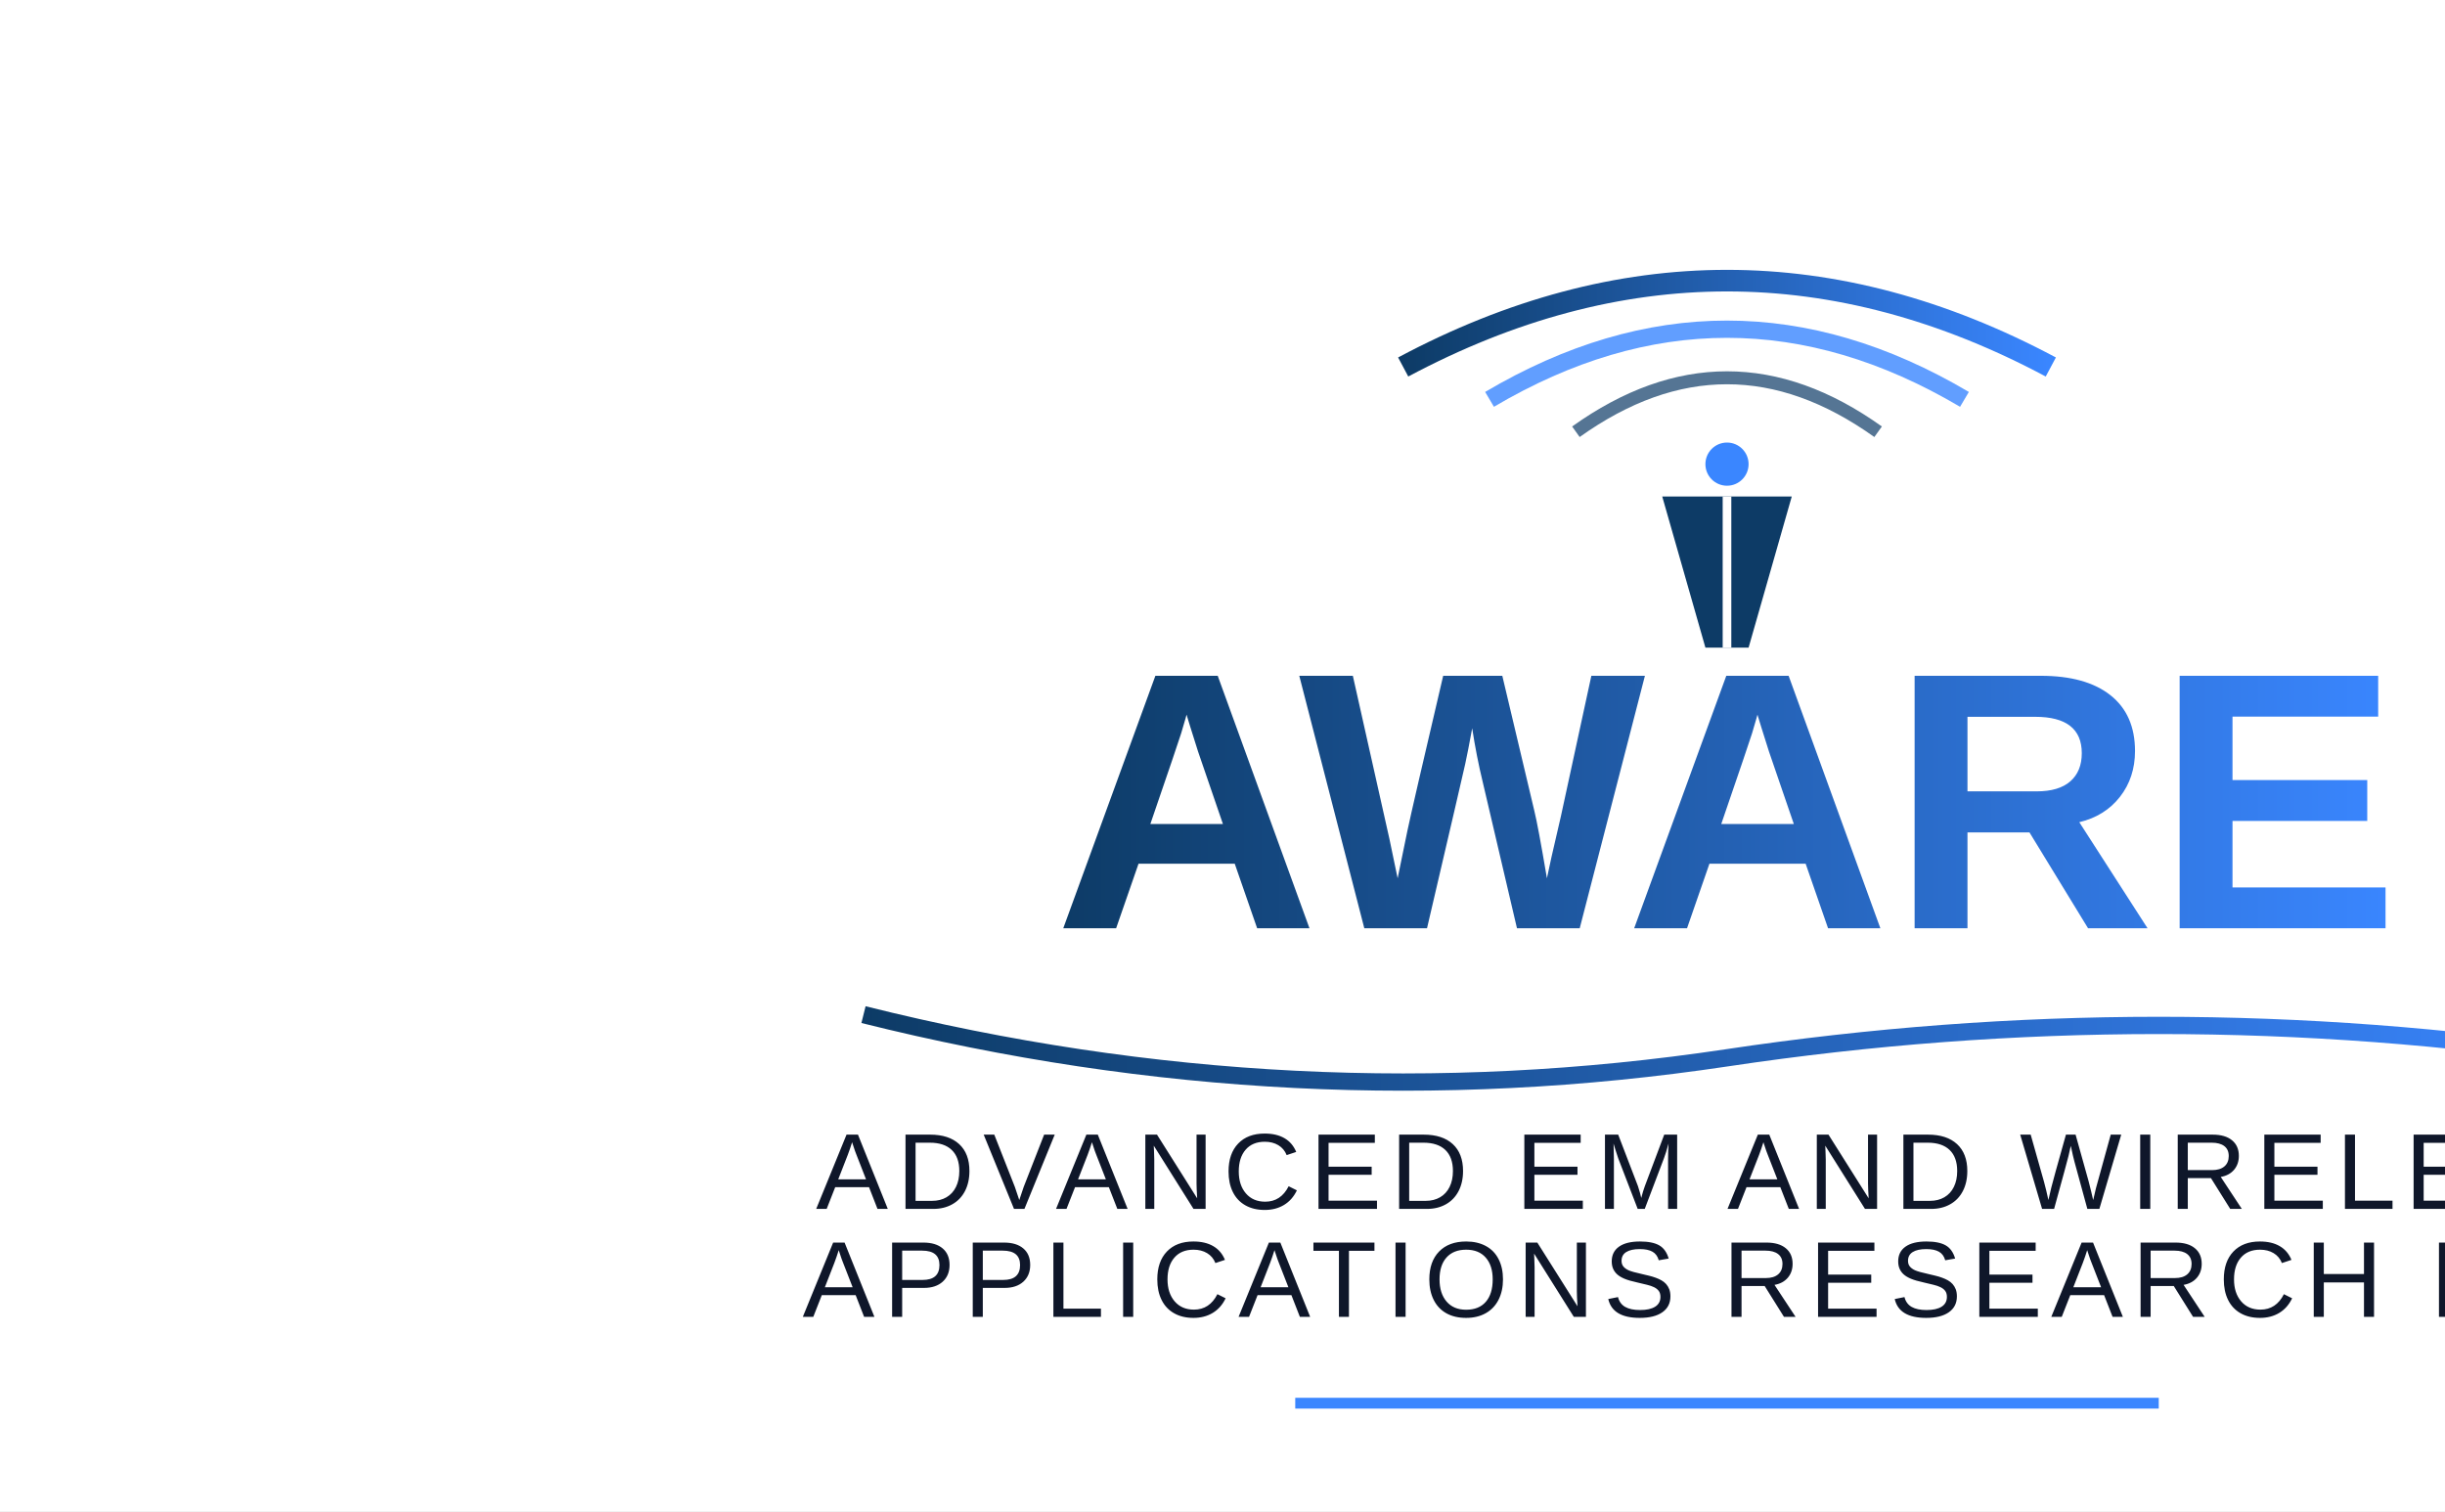
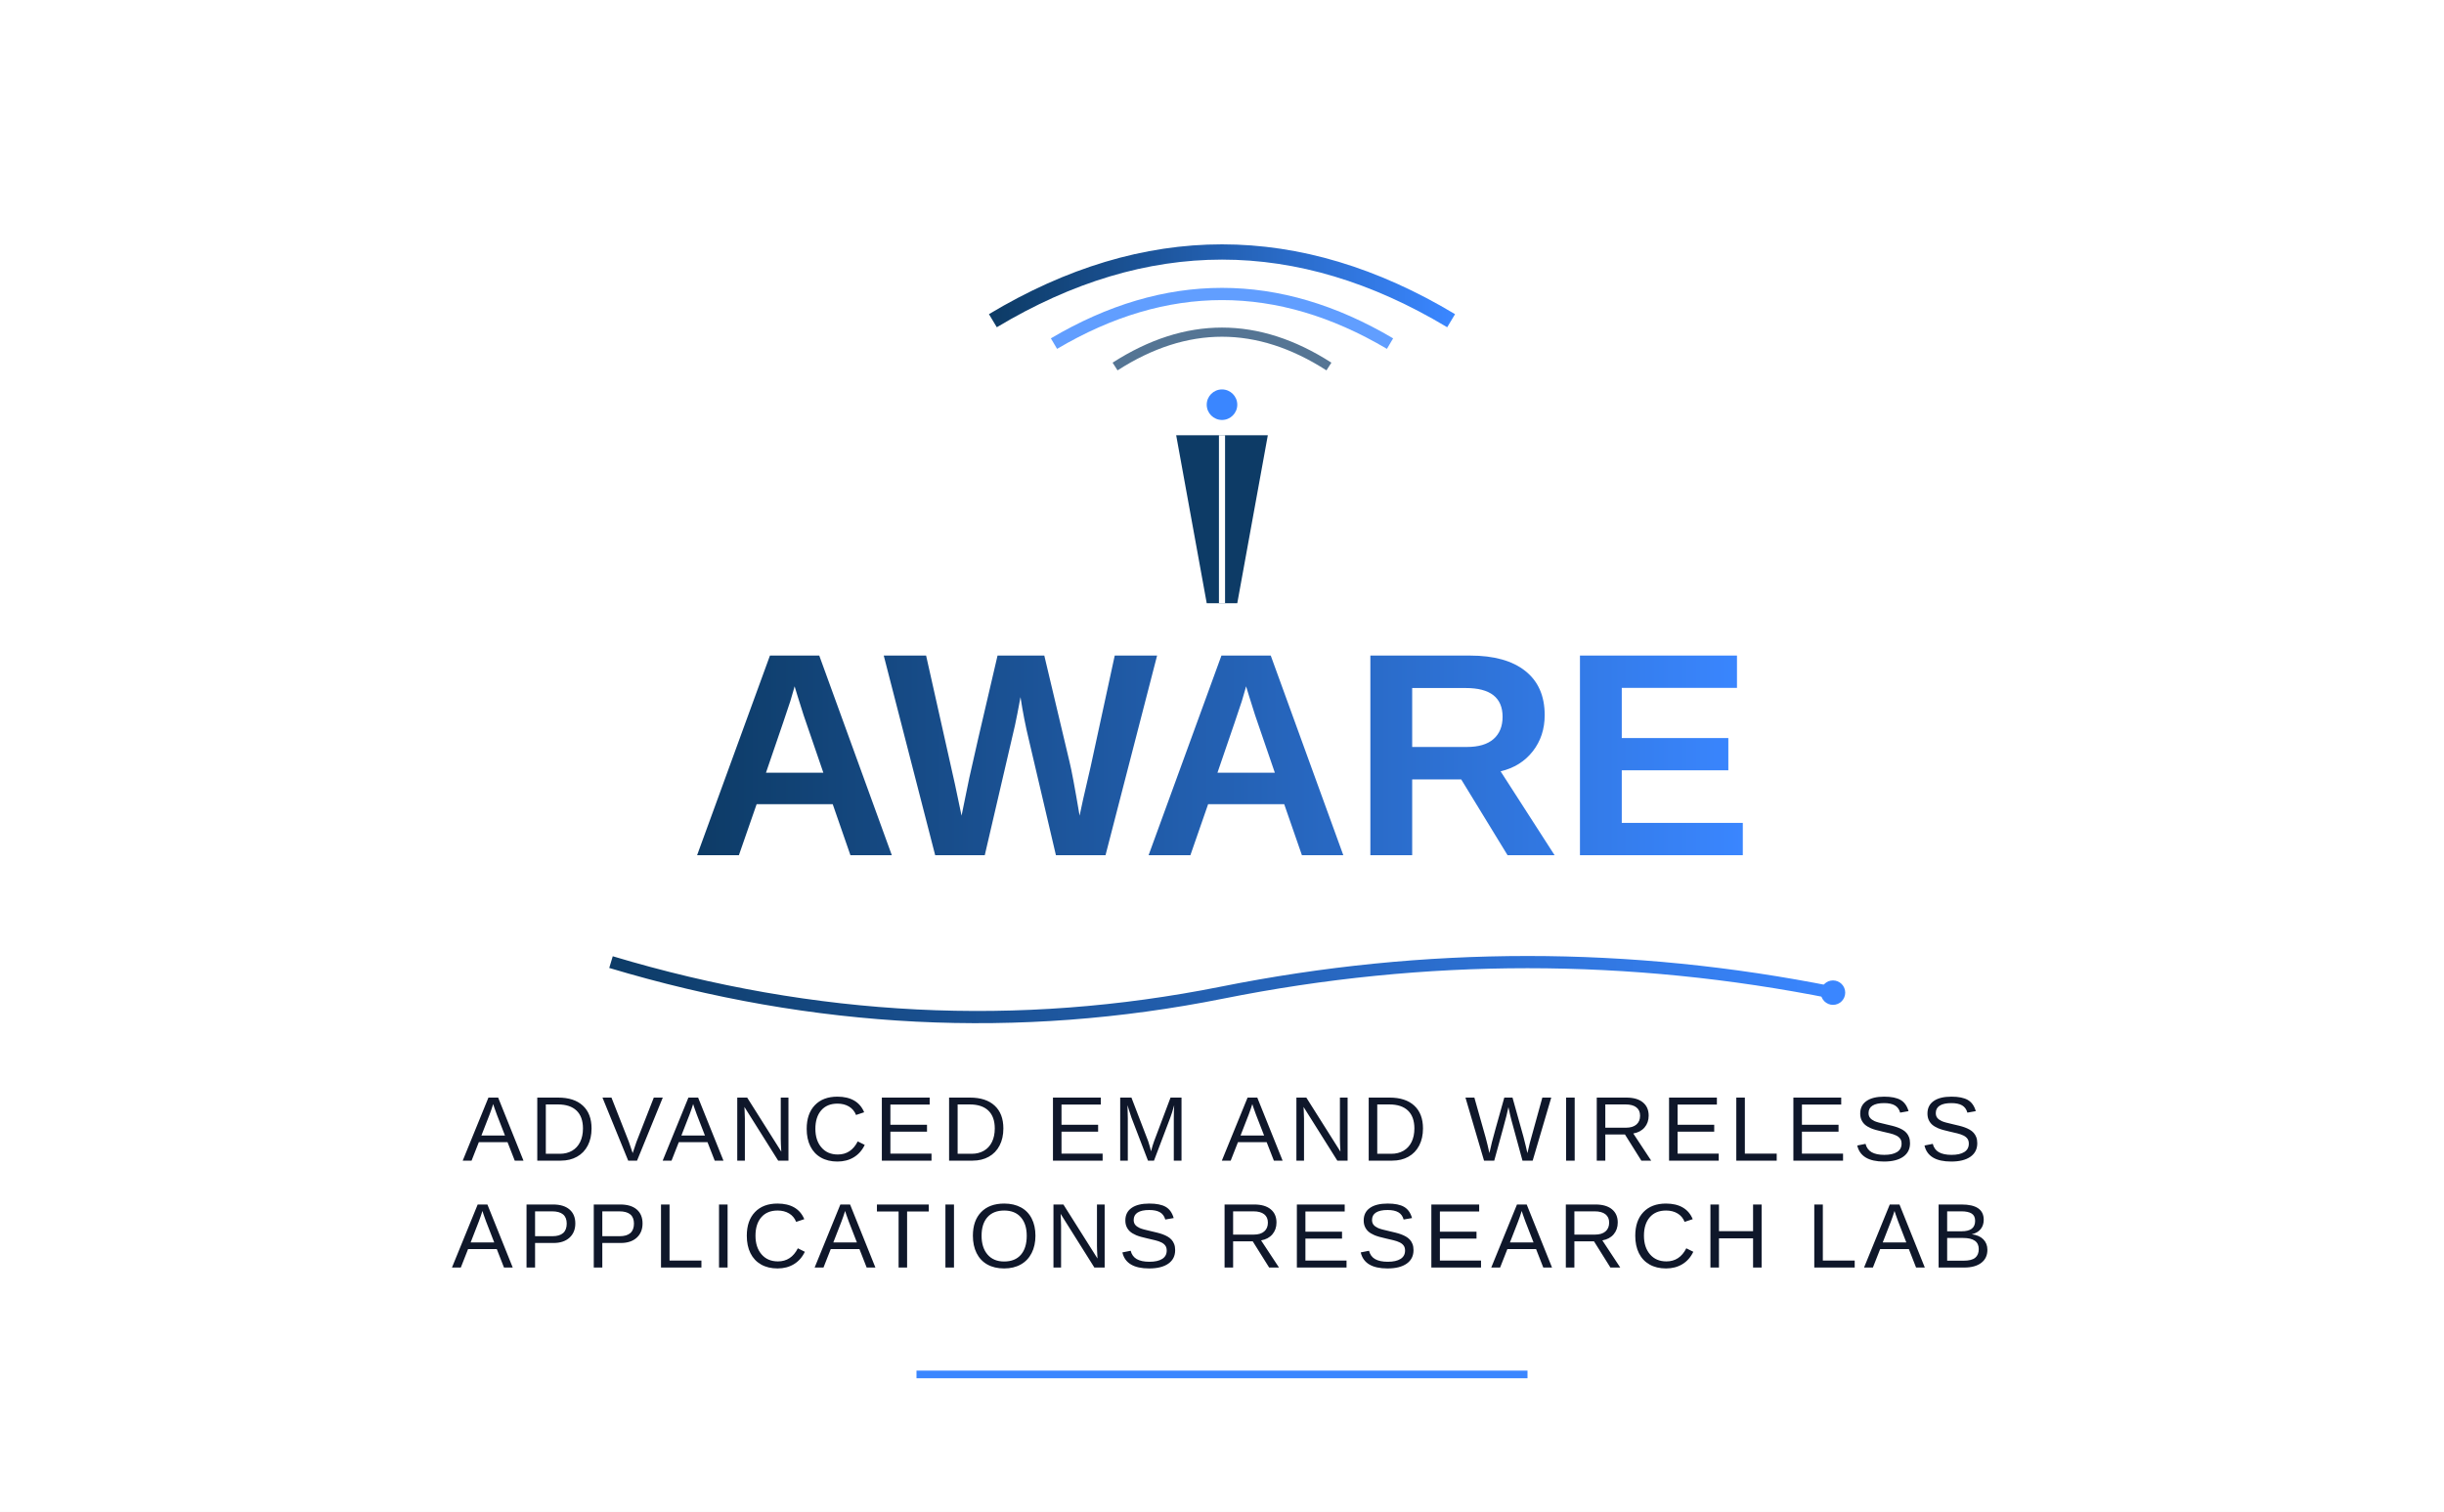
- <svg xmlns="http://www.w3.org/2000/svg" width="1132.6" height="700" viewBox="0 0 1132.6 700">
+ <svg xmlns="http://www.w3.org/2000/svg" width="1600" height="990" viewBox="0 0 1600 990">
  <defs>
    <linearGradient id="awareGradient" x1="0%" y1="0%" x2="100%" y2="0%">
      <stop offset="0%" stop-color="#0d3b66" />
      <stop offset="100%" stop-color="#3a86ff" />
    </linearGradient>
    <linearGradient id="waveGradient" x1="0%" y1="0%" x2="100%" y2="0%">
      <stop offset="0%" stop-color="#0d3b66" />
      <stop offset="100%" stop-color="#3a86ff" />
    </linearGradient>
  </defs>
  <rect width="100%" height="100%" fill="#ffffff" />
-   <path d="M650 170 Q800 90 950 170" stroke="url(#awareGradient)" stroke-width="10" fill="none" />
-   <path d="M690 185 Q800 120 910 185" stroke="#3a86ff" stroke-width="8" fill="none" opacity="0.8" />
-   <path d="M730 200 Q800 150 870 200" stroke="#0d3b66" stroke-width="6" fill="none" opacity="0.7" />
-   <polygon points="770,230 830,230 810,300 790,300" fill="#0d3b66" />
-   <line x1="800" y1="230" x2="800" y2="300" stroke="#ffffff" stroke-width="4" />
-   <circle cx="800" cy="215" r="10" fill="#3a86ff" />
-   <text x="800" y="430" font-family="Montserrat, Arial, sans-serif" font-size="170" font-weight="700" text-anchor="middle" fill="url(#awareGradient)">
+   <path d="M650 210 Q800 120 950 210" stroke="url(#awareGradient)" stroke-width="10" fill="none" />
+   <path d="M690 225 Q800 160 910 225" stroke="#3a86ff" stroke-width="8" fill="none" opacity="0.8" />
+   <path d="M730 240 Q800 195 870 240" stroke="#0d3b66" stroke-width="6" fill="none" opacity="0.7" />
+   <polygon points="770,285 830,285 810,395 790,395" fill="#0d3b66" />
+   <line x1="800" y1="285" x2="800" y2="395" stroke="#ffffff" stroke-width="4" />
+   <circle cx="800" cy="265" r="10" fill="#3a86ff" />
+   <text x="800" y="560" font-family="Montserrat, Arial, sans-serif" font-size="190" font-weight="700" text-anchor="middle" fill="url(#awareGradient)">
        AWARE
  </text>
-   <path d="M400 470 Q600 520 800 490 Q1000 460 1200 490" stroke="url(#waveGradient)" stroke-width="8" fill="none" />
-   <circle cx="1200" cy="490" r="8" fill="#3a86ff" />
-   <text x="800" y="560" font-family="Montserrat, Arial, sans-serif" font-size="50" letter-spacing="4" text-anchor="middle" fill="#0f172a">
+   <path d="M400 630 Q600 690 800 650 Q1000 610 1200 650" stroke="url(#waveGradient)" stroke-width="8" fill="none" />
+   <circle cx="1200" cy="650" r="8" fill="#3a86ff" />
+   <text x="800" y="760" font-family="Montserrat, Arial, sans-serif" font-size="60" letter-spacing="4" text-anchor="middle" fill="#0f172a">
        ADVANCED EM AND WIRELESS
  </text>
-   <text x="800" y="610" font-family="Montserrat, Arial, sans-serif" font-size="50" letter-spacing="4" text-anchor="middle" fill="#0f172a">
+   <text x="800" y="830" font-family="Montserrat, Arial, sans-serif" font-size="60" letter-spacing="4" text-anchor="middle" fill="#0f172a">
        APPLICATIONS RESEARCH LAB
  </text>
-   <line x1="600" y1="650" x2="1000" y2="650" stroke="#3a86ff" stroke-width="5" />
+   <line x1="600" y1="900" x2="1000" y2="900" stroke="#3a86ff" stroke-width="5" />
</svg>
